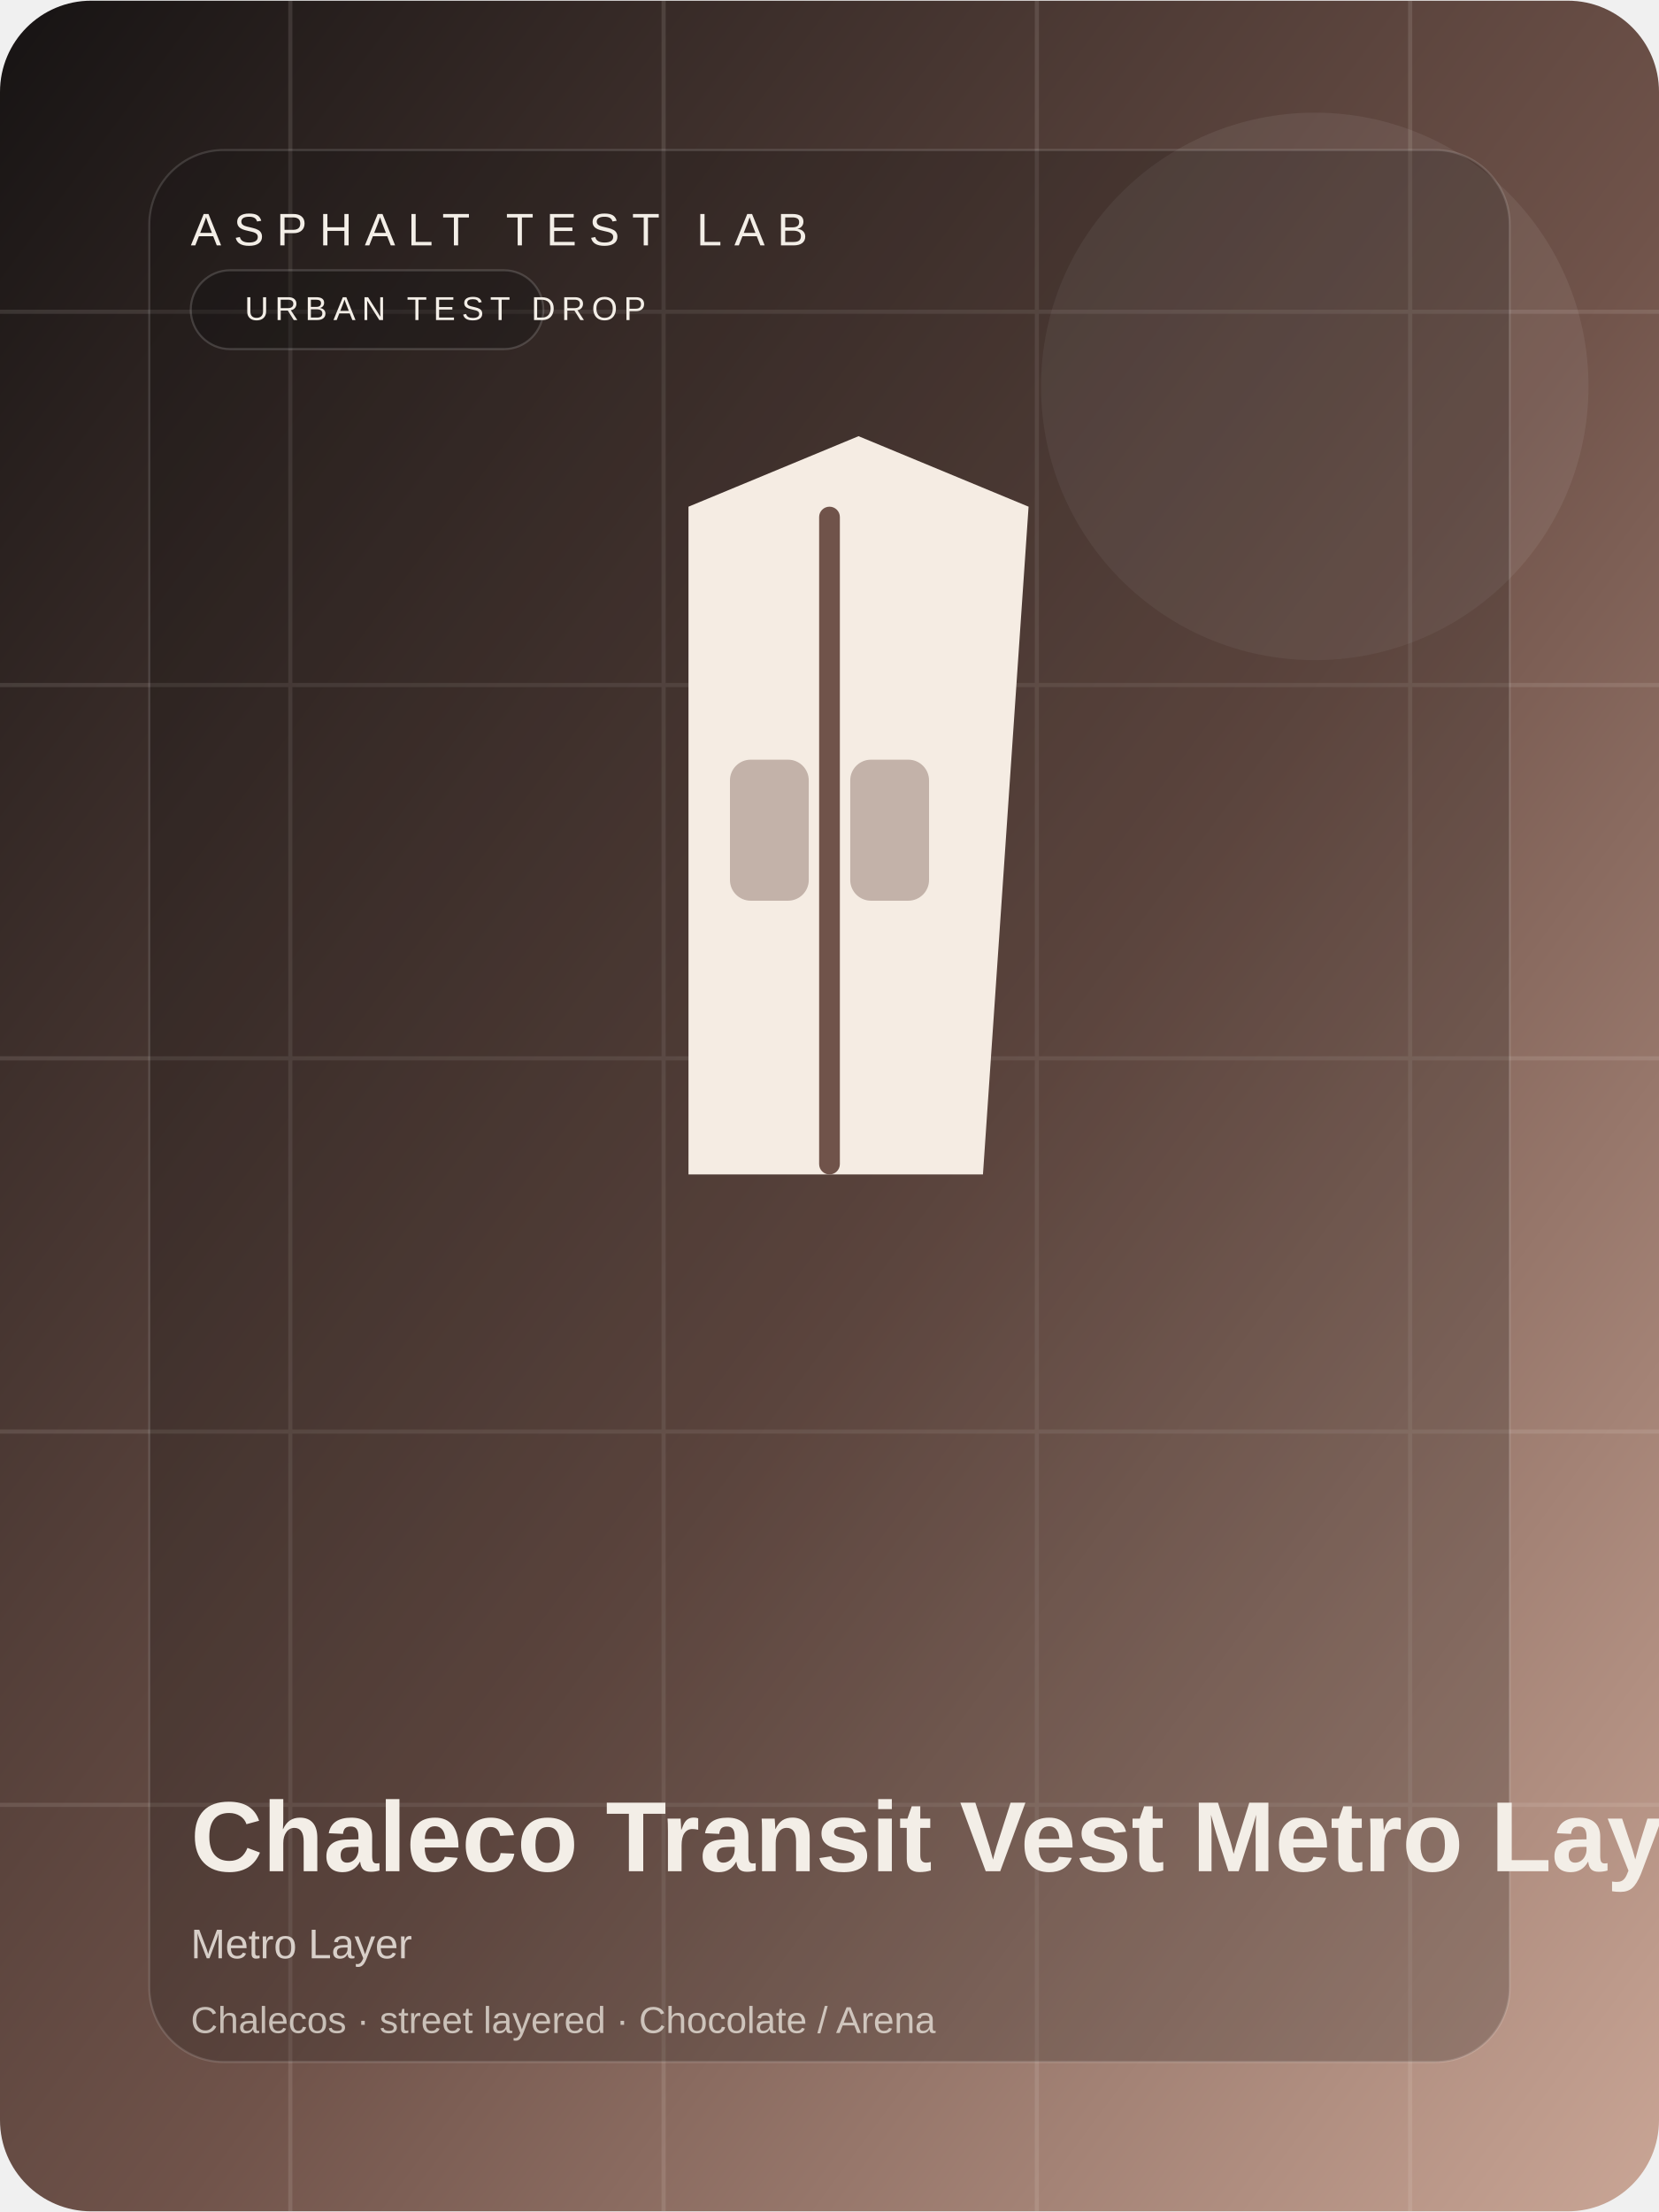
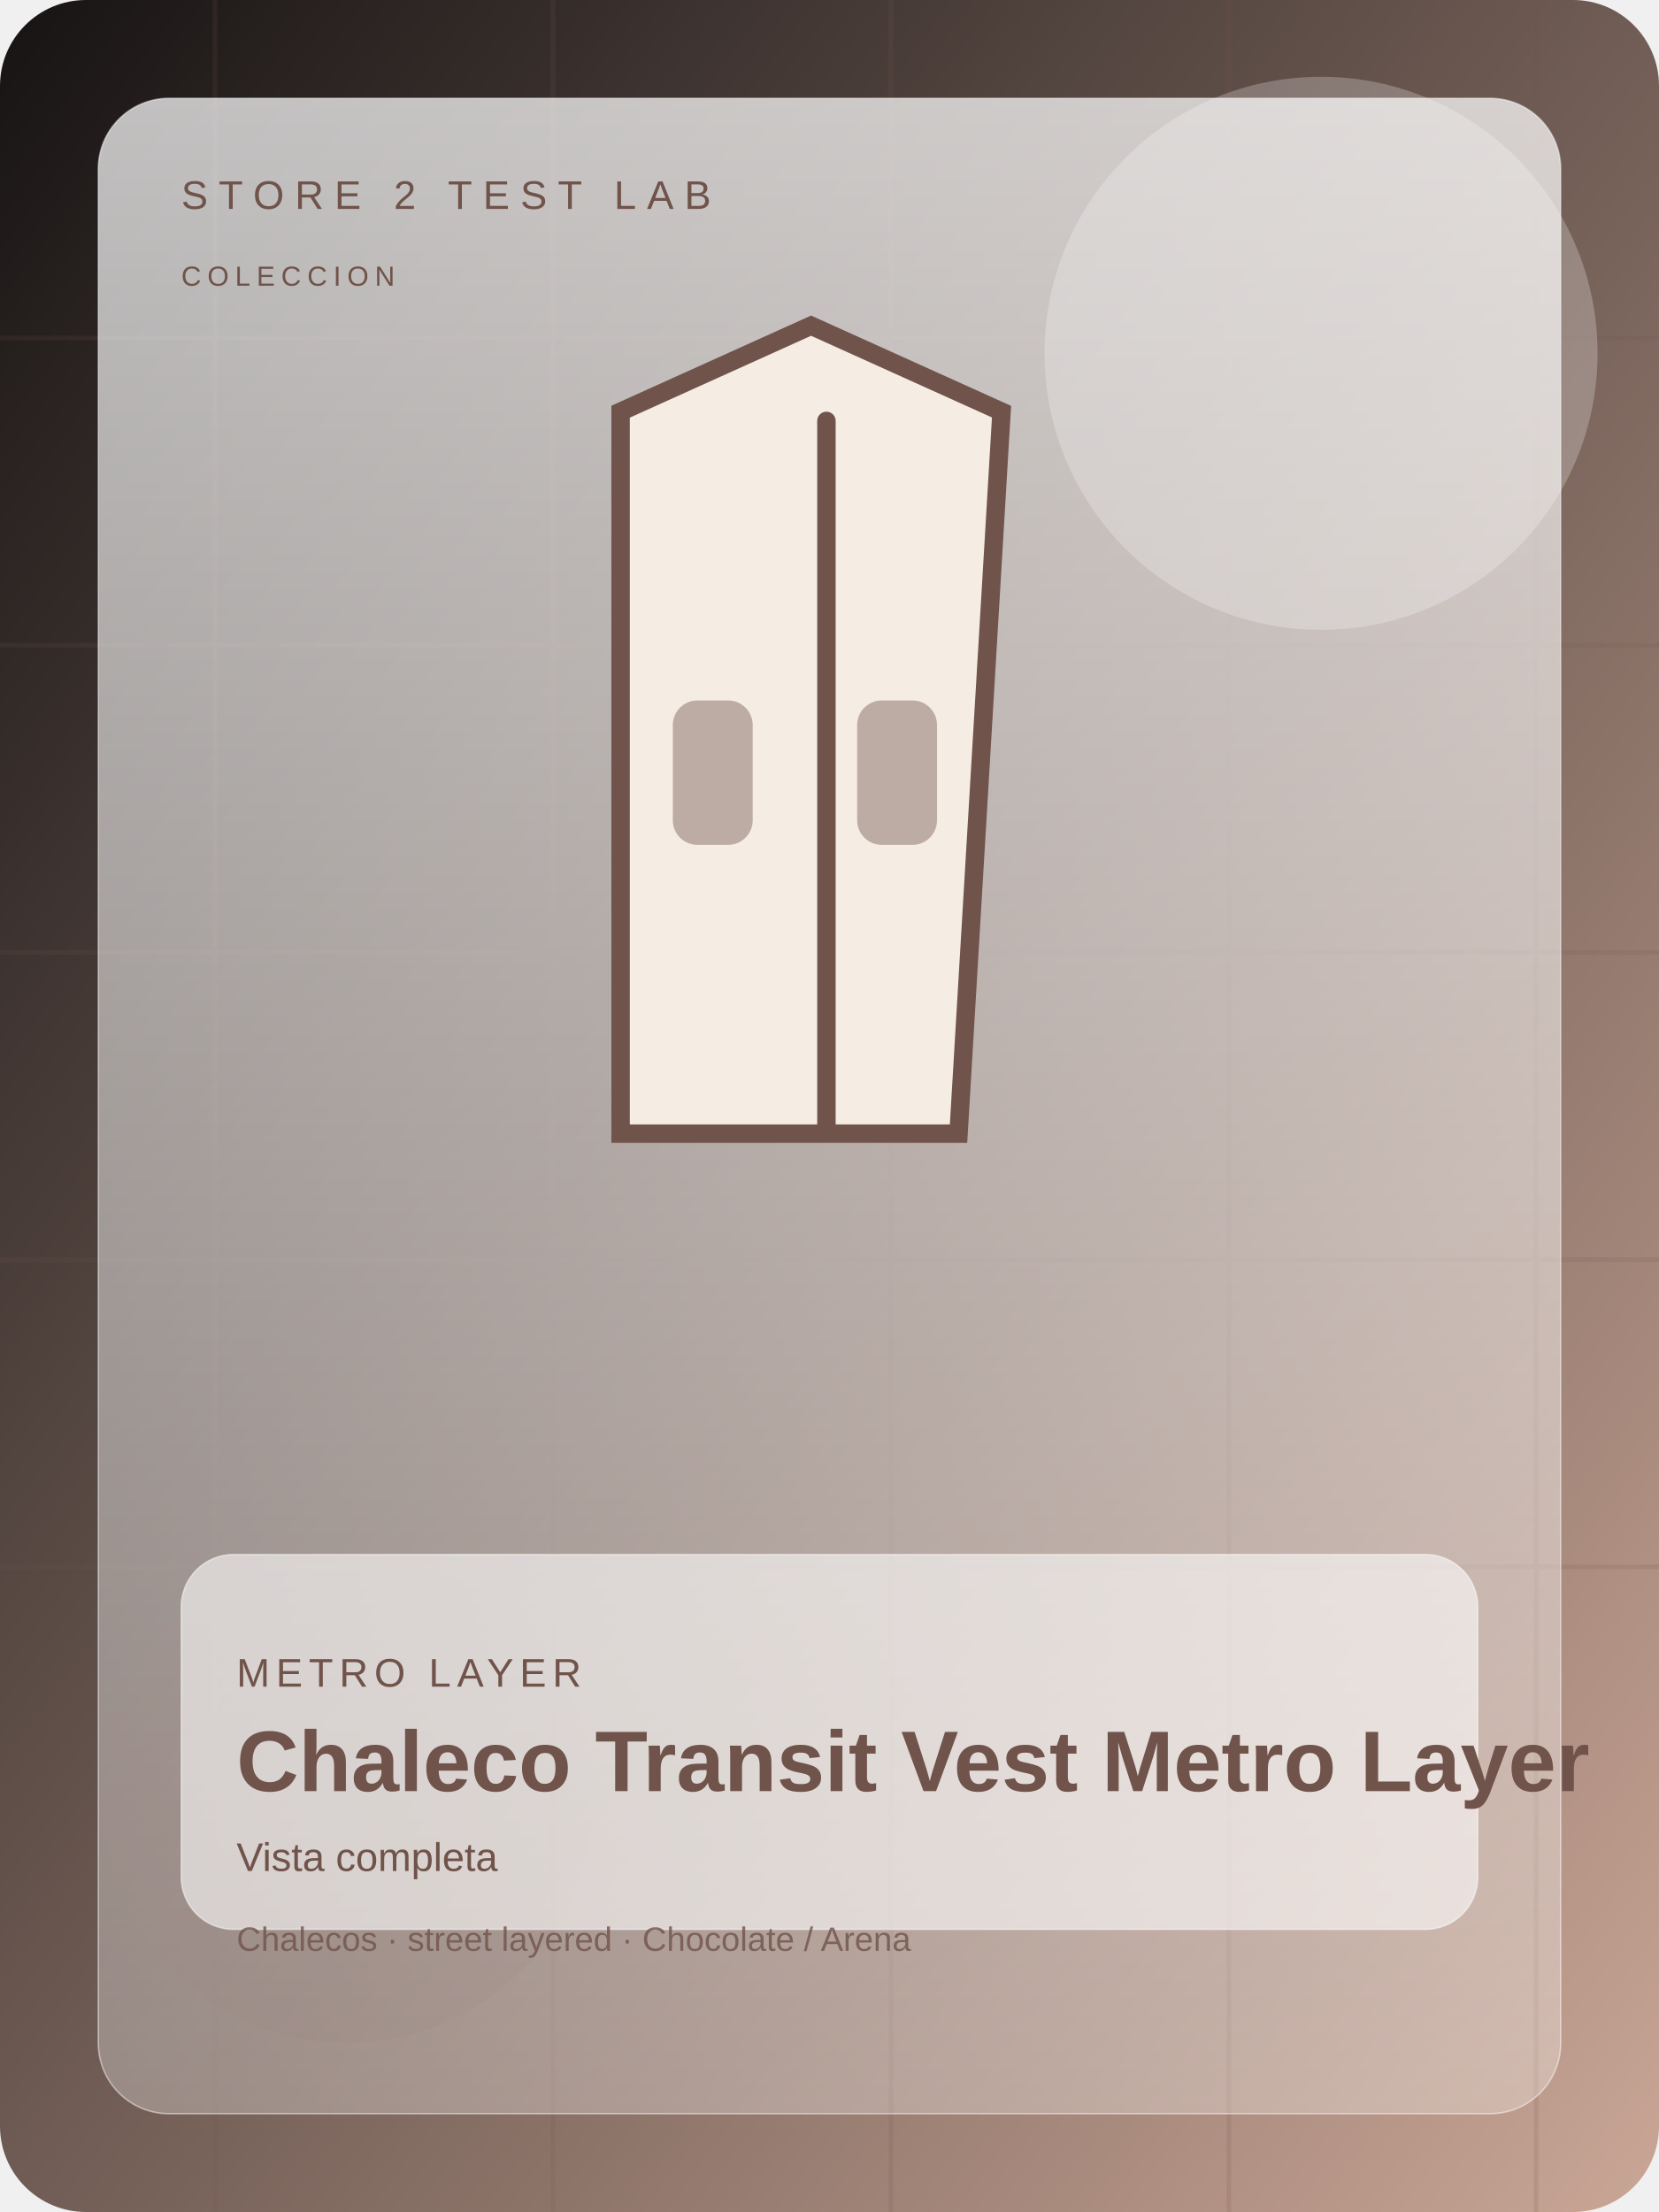
- <svg xmlns="http://www.w3.org/2000/svg" width="1200" height="1600" viewBox="0 0 800 1066" fill="none">
+ <svg xmlns="http://www.w3.org/2000/svg" width="1200" height="1600" viewBox="0 0 1080 1440" fill="none">
  <defs>
    <linearGradient id="bg" x1="0" y1="0" x2="1" y2="1">
      <stop offset="0%" stop-color="#161313" />
-       <stop offset="55%" stop-color="#70534a" />
      <stop offset="100%" stop-color="#caa696" />
    </linearGradient>
    <linearGradient id="panel" x1="0" y1="0" x2="0" y2="1">
-       <stop offset="0%" stop-color="rgba(255,255,255,0.14)" />
-       <stop offset="100%" stop-color="rgba(255,255,255,0.02)" />
+       <stop offset="0%" stop-color="rgba(255,255,255,0.72)" />
+       <stop offset="100%" stop-color="rgba(255,255,255,0.28)" />
    </linearGradient>
  </defs>
-   <rect width="800" height="1066" rx="44" fill="url(#bg)" />
-   <g opacity="0.12" stroke="#f3eee7" stroke-width="2">
-     <path d="M0 150h800" />
-     <path d="M0 330h800" />
-     <path d="M0 510h800" />
-     <path d="M0 690h800" />
-     <path d="M0 870h800" />
-     <path d="M140 0v1066" />
-     <path d="M320 0v1066" />
-     <path d="M500 0v1066" />
-     <path d="M680 0v1066" />
+   <rect width="1080" height="1440" rx="56" fill="url(#bg)" />
+   <g opacity="0.16" stroke="#70534a" stroke-width="3">
+     <path d="M0 220h1080" />
+     <path d="M0 420h1080" />
+     <path d="M0 620h1080" />
+     <path d="M0 820h1080" />
+     <path d="M0 1020h1080" />
+     <path d="M140 0v1440" />
+     <path d="M360 0v1440" />
+     <path d="M580 0v1440" />
+     <path d="M800 0v1440" />
+     <path d="M1000 0v1440" />
  </g>
-   <circle cx="634" cy="186" r="132" fill="#ffffff" opacity="0.07" />
-   <rect x="72" y="72" width="656" height="922" rx="36" fill="#0f0f0f" fill-opacity="0.22" stroke="rgba(255,255,255,0.14)" />
-   <text x="92" y="118" fill="#f3eee7" font-size="22" font-family="Arial, sans-serif" letter-spacing="6">ASPHALT TEST LAB</text>
-   <text x="92" y="902" fill="#f3eee7" font-size="48" font-weight="700" font-family="Arial, sans-serif">Chaleco Transit Vest Metro Layer</text>
-   <text x="92" y="944" fill="rgba(243,238,231,0.82)" font-size="20" font-family="Arial, sans-serif">Metro Layer</text>
-   <text x="92" y="980" fill="rgba(243,238,231,0.72)" font-size="18" font-family="Arial, sans-serif">Chalecos · street layered · Chocolate / Arena</text>
-   <g transform="translate(0 80)">
-     <path d="M332 164l82-34 82 34-22 322H332z" fill="#f5ece3" />
-     <rect x="395" y="164" width="10" height="322" rx="5" fill="#70534a" />
-     <rect x="352" y="286" width="38" height="68" rx="10" fill="#70534a" opacity="0.38" />
-     <rect x="410" y="286" width="38" height="68" rx="10" fill="#70534a" opacity="0.38" />
+   <circle cx="860" cy="230" r="180" fill="#ffffff" opacity="0.24" />
+   <circle cx="226" cy="1170" r="160" fill="#70534a" opacity="0.15" />
+   <rect x="64" y="64" width="952" height="1312" rx="46" fill="url(#panel)" stroke="rgba(255,255,255,0.46)" />
+   <text x="118" y="136" fill="#70534a" font-size="26" font-family="Arial, sans-serif" letter-spacing="7">STORE 2 TEST LAB</text>
+   <text x="118" y="186" fill="#70534a" font-size="18" font-family="Arial, sans-serif" letter-spacing="4">COLECCION</text>
+   <g transform="translate(0 28)">
+     <path d="M404 240l124-56 124 56-28 470H404z" fill="#f5ece3" stroke="#70534a" stroke-width="12" />
+     <rect x="532" y="240" width="12" height="470" rx="6" fill="#70534a" />
+     <rect x="438" y="428" width="52" height="94" rx="16" fill="#70534a" opacity="0.42" />
+     <rect x="558" y="428" width="52" height="94" rx="16" fill="#70534a" opacity="0.42" />
  </g>
-   <rect x="92" y="130" width="170" height="38" rx="19" fill="#111111" fill-opacity="0.32" stroke="rgba(255,255,255,0.16)" />
-   <text x="118" y="154" fill="#f3eee7" font-size="16" font-family="Arial, sans-serif" letter-spacing="3">URBAN TEST DROP</text>
+   <rect x="118" y="1012" width="844" height="244" rx="34" fill="rgba(255,255,255,0.58)" stroke="rgba(255,255,255,0.48)" />
+   <text x="154" y="1098" fill="#70534a" font-size="26" font-family="Arial, sans-serif" letter-spacing="4">METRO LAYER</text>
+   <text x="154" y="1166" fill="#70534a" font-size="56" font-weight="700" font-family="Arial, sans-serif">Chaleco Transit Vest Metro Layer</text>
+   <text x="154" y="1218" fill="#70534a" font-size="26" font-family="Arial, sans-serif">Vista completa</text>
+   <text x="154" y="1270" fill="#70534a" font-size="22" font-family="Arial, sans-serif" opacity="0.8">Chalecos · street layered · Chocolate / Arena</text>
</svg>
